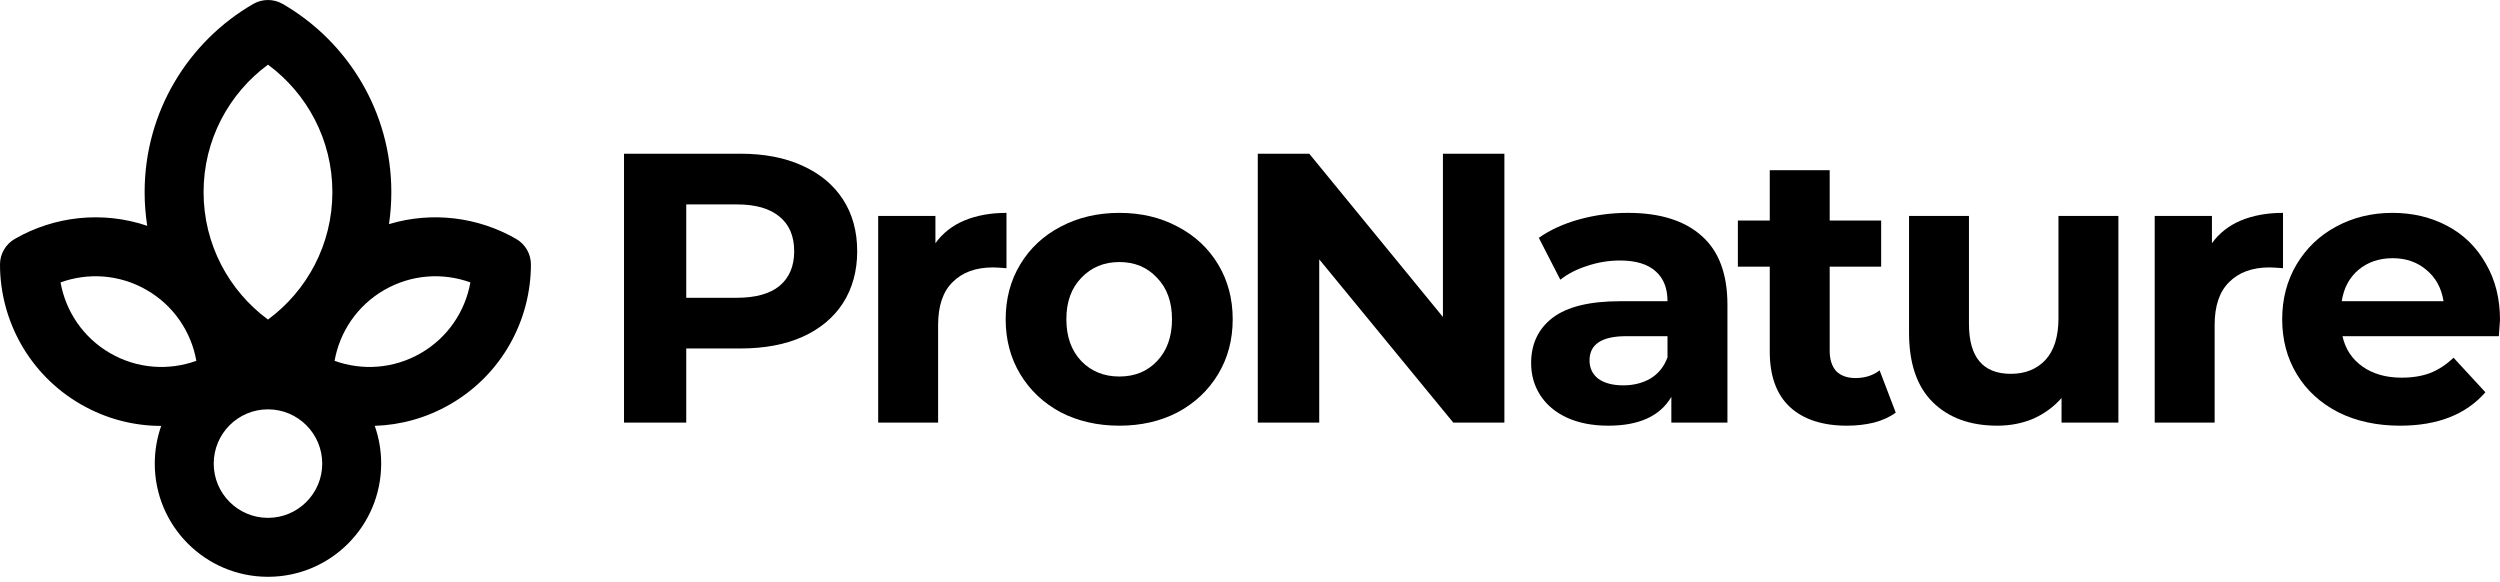
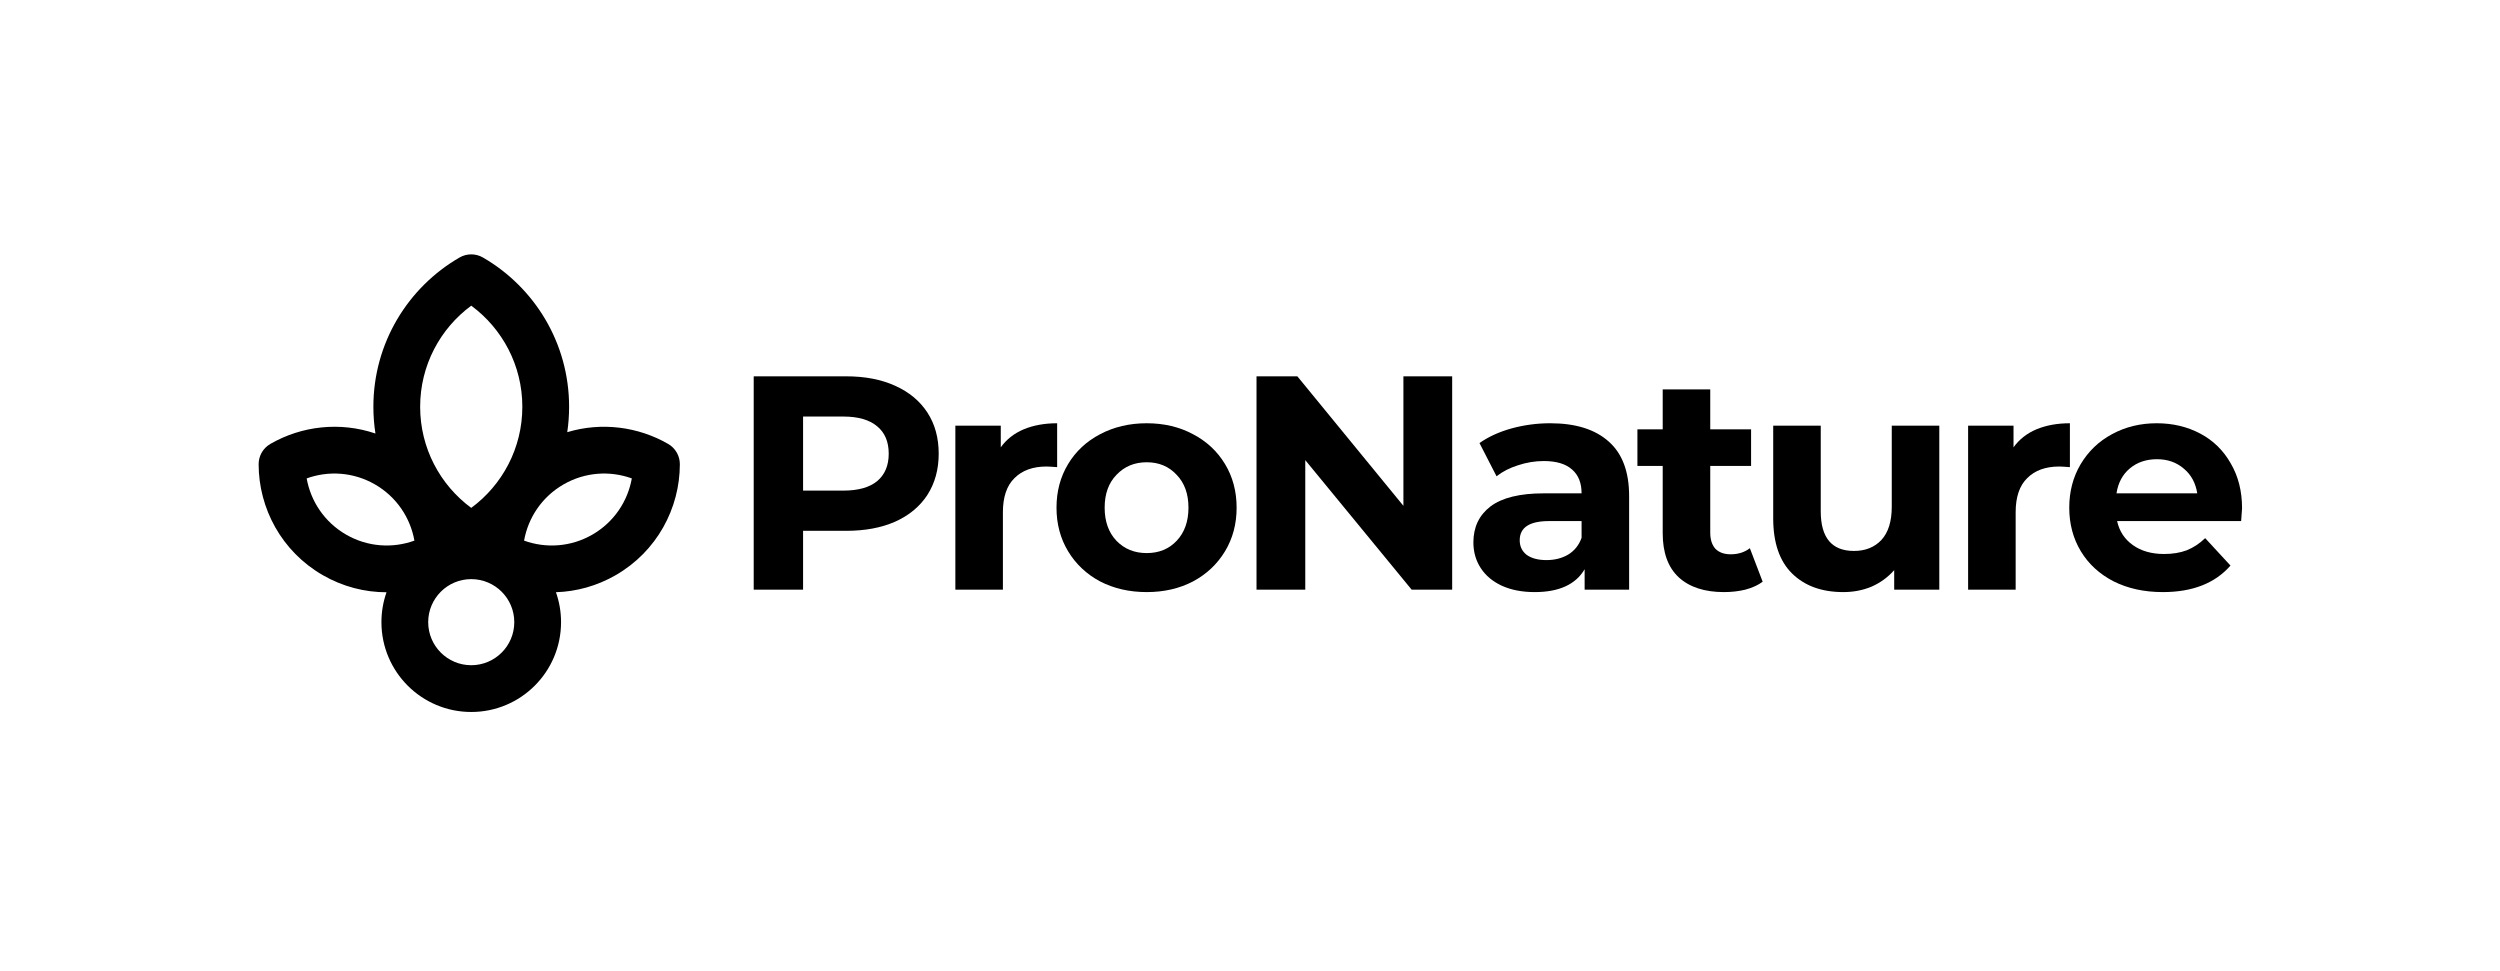
- <svg xmlns="http://www.w3.org/2000/svg" width="512" height="119" viewBox="0 0 512 119" fill="none">
-   <path d="M151.635 31.48C156.514 31.48 160.736 32.293 164.302 33.919C167.921 35.545 170.701 37.853 172.641 40.843C174.582 43.832 175.553 47.372 175.553 51.463C175.553 55.502 174.582 59.042 172.641 62.084C170.701 65.073 167.921 67.381 164.302 69.007C160.736 70.581 156.514 71.368 151.635 71.368H140.543V86.552H127.798V31.48H151.635ZM150.928 60.983C154.756 60.983 157.668 60.169 159.66 58.544C161.654 56.865 162.65 54.505 162.65 51.463C162.65 48.369 161.654 46.009 159.66 44.383C157.668 42.704 154.756 41.865 150.928 41.865H140.543V60.983H150.928Z" fill="black" />
-   <path d="M191.575 49.811C193.043 47.766 195.01 46.218 197.475 45.169C199.992 44.12 202.877 43.596 206.128 43.596V54.925C204.765 54.82 203.847 54.767 203.375 54.767C199.861 54.767 197.108 55.764 195.115 57.757C193.122 59.697 192.125 62.635 192.125 66.568V86.552H179.853V44.225H191.575V49.811Z" fill="black" />
-   <path d="M229.248 87.18C224.791 87.18 220.778 86.263 217.212 84.427C213.698 82.539 210.945 79.942 208.951 76.638C206.959 73.334 205.962 69.584 205.962 65.388C205.962 61.192 206.959 57.442 208.951 54.138C210.945 50.834 213.698 48.264 217.212 46.428C220.778 44.54 224.791 43.596 229.248 43.596C233.706 43.596 237.693 44.54 241.207 46.428C244.721 48.264 247.474 50.834 249.468 54.138C251.46 57.442 252.457 61.192 252.457 65.388C252.457 69.584 251.46 73.334 249.468 76.638C247.474 79.942 244.721 82.539 241.207 84.427C237.693 86.263 233.706 87.18 229.248 87.18ZM229.248 77.11C232.396 77.11 234.966 76.061 236.958 73.963C239.004 71.813 240.026 68.954 240.026 65.388C240.026 61.822 239.004 58.989 236.958 56.892C234.966 54.741 232.396 53.666 229.248 53.666C226.101 53.666 223.505 54.741 221.461 56.892C219.414 58.989 218.391 61.822 218.391 65.388C218.391 68.954 219.414 71.813 221.461 73.963C223.505 76.061 226.101 77.11 229.248 77.11Z" fill="black" />
-   <path d="M308.1 31.48V86.552H297.636L270.179 53.115V86.552H257.592V31.48H268.134L295.512 64.916V31.48H308.1Z" fill="black" />
-   <path d="M333.402 43.596C339.958 43.596 344.992 45.169 348.506 48.316C352.02 51.411 353.778 56.105 353.778 62.399V86.552H342.292V81.28C339.984 85.214 335.683 87.18 329.39 87.18C326.138 87.18 323.305 86.629 320.893 85.528C318.533 84.427 316.723 82.906 315.465 80.965C314.206 79.025 313.576 76.822 313.576 74.357C313.576 70.423 315.045 67.329 317.982 65.073C320.971 62.818 325.561 61.691 331.75 61.691H341.505C341.505 59.016 340.693 56.97 339.066 55.554C337.44 54.086 335.001 53.351 331.75 53.351C329.495 53.351 327.265 53.718 325.063 54.453C322.913 55.135 321.076 56.079 319.555 57.285L315.15 48.71C317.457 47.084 320.211 45.825 323.41 44.933C326.662 44.042 329.993 43.596 333.402 43.596ZM332.458 78.92C334.555 78.92 336.418 78.448 338.043 77.504C339.67 76.507 340.822 75.065 341.505 73.176V68.849H333.087C328.052 68.849 325.535 70.502 325.535 73.806C325.535 75.38 326.138 76.638 327.344 77.582C328.603 78.474 330.307 78.92 332.458 78.92Z" fill="black" />
-   <path d="M388.25 84.505C387.045 85.397 385.55 86.079 383.767 86.552C382.036 86.97 380.201 87.18 378.259 87.18C373.225 87.18 369.318 85.896 366.538 83.325C363.81 80.755 362.447 76.979 362.447 71.997V54.61H355.917V45.169H362.447V34.863H374.719V45.169H385.261V54.61H374.719V71.84C374.719 73.622 375.165 75.013 376.057 76.008C377.001 76.953 378.312 77.425 379.991 77.425C381.931 77.425 383.583 76.9 384.946 75.852L388.25 84.505Z" fill="black" />
-   <path d="M433.847 44.225V86.552H422.203V81.516C420.578 83.351 418.637 84.768 416.382 85.765C414.126 86.708 411.688 87.18 409.065 87.18C403.505 87.18 399.101 85.581 395.848 82.382C392.596 79.183 390.971 74.436 390.971 68.142V44.225H403.243V66.332C403.243 73.15 406.102 76.559 411.819 76.559C414.756 76.559 417.117 75.616 418.899 73.727C420.682 71.787 421.574 68.928 421.574 65.152V44.225H433.847Z" fill="black" />
-   <path d="M453.006 49.811C454.473 47.766 456.441 46.218 458.906 45.169C461.423 44.12 464.308 43.596 467.56 43.596V54.925C466.196 54.82 465.278 54.767 464.807 54.767C461.292 54.767 458.538 55.764 456.546 57.757C454.552 59.697 453.557 62.635 453.557 66.568V86.552H441.283V44.225H453.006V49.811Z" fill="black" />
-   <path d="M512 65.545C512 65.702 511.921 66.804 511.764 68.849H479.744C480.321 71.472 481.684 73.543 483.836 75.065C485.985 76.585 488.66 77.346 491.859 77.346C494.063 77.346 496.003 77.031 497.682 76.402C499.412 75.721 501.012 74.672 502.48 73.255L509.011 80.335C505.024 84.899 499.202 87.18 491.544 87.18C486.772 87.18 482.55 86.263 478.879 84.427C475.207 82.539 472.375 79.942 470.382 76.638C468.389 73.334 467.392 69.584 467.392 65.388C467.392 61.245 468.363 57.521 470.303 54.217C472.297 50.86 474.997 48.264 478.406 46.428C481.868 44.54 485.723 43.596 489.972 43.596C494.115 43.596 497.865 44.487 501.222 46.271C504.578 48.054 507.201 50.624 509.089 53.981C511.029 57.285 512 61.14 512 65.545ZM490.05 52.879C487.271 52.879 484.936 53.666 483.048 55.239C481.16 56.813 480.007 58.963 479.587 61.691H500.435C500.015 59.016 498.861 56.892 496.973 55.318C495.085 53.692 492.777 52.879 490.05 52.879Z" fill="black" />
-   <path fill-rule="evenodd" clip-rule="evenodd" d="M57.905 0.811C56.035 -0.27 53.73 -0.27 51.86 0.811C38.578 8.495 29.62 22.87 29.62 39.345C29.62 41.693 29.802 43.998 30.152 46.248C21.009 43.143 11.109 44.273 3.023 48.932C1.151 50.011 -0.002 52.007 2.19058e-06 54.167C0.01 65.564 5.93 76.672 16.533 82.794C21.735 85.797 27.413 87.225 33.013 87.227C32.161 89.641 31.697 92.239 31.697 94.945C31.697 107.75 42.077 118.129 54.882 118.129C67.686 118.129 78.066 107.75 78.066 94.945C78.066 92.233 77.6 89.63 76.745 87.211C82.011 87.045 87.316 85.615 92.2 82.794C102.804 76.672 108.724 65.565 108.733 54.168C108.736 52.008 107.583 50.011 105.711 48.933C97.943 44.457 88.501 43.238 79.666 45.901C79.982 43.761 80.145 41.572 80.145 39.345C80.145 22.87 71.187 8.495 57.905 0.811ZM41.693 39.345C41.693 28.646 46.873 19.152 54.882 13.243C62.892 19.152 68.072 28.646 68.072 39.345C68.072 50.043 62.892 59.537 54.882 65.447C46.873 59.537 41.693 50.043 41.693 39.345ZM78.69 59.394C84.265 56.175 90.706 55.8 96.334 57.837C95.284 63.728 91.739 69.119 86.164 72.338C80.589 75.557 74.148 75.931 68.521 73.895C69.57 68.003 73.115 62.612 78.69 59.394ZM12.4 57.837C18.027 55.8 24.469 56.174 30.043 59.393C35.618 62.612 39.163 68.003 40.213 73.894C34.586 75.931 28.145 75.557 22.57 72.338C16.995 69.119 13.45 63.728 12.4 57.837ZM43.77 94.945C43.77 88.809 48.745 83.834 54.882 83.834C61.018 83.834 65.993 88.809 65.993 94.945C65.993 101.081 61.018 106.056 54.882 106.056C48.745 106.056 43.77 101.081 43.77 94.945Z" fill="black" />
+ <svg xmlns="http://www.w3.org/2000/svg" width="492" height="191" viewBox="0 0 492 191" fill="none">
+   <path d="M166.503 74.059C170.222 74.059 173.441 74.679 176.16 75.918C178.919 77.158 181.038 78.917 182.517 81.197C183.997 83.476 184.737 86.175 184.737 89.293C184.737 92.372 183.997 95.071 182.517 97.391C181.038 99.67 178.919 101.429 176.16 102.669C173.441 103.868 170.222 104.468 166.503 104.468H158.046V116.044H148.33V74.059H166.503ZM165.964 96.551C168.882 96.551 171.102 95.931 172.621 94.692C174.141 93.412 174.9 91.613 174.9 89.293C174.9 86.934 174.141 85.135 172.621 83.895C171.102 82.616 168.882 81.976 165.964 81.976H158.046V96.551H165.964Z" fill="black" />
+   <path d="M196.952 88.034C198.071 86.475 199.571 85.295 201.45 84.495C203.369 83.695 205.568 83.296 208.047 83.296V91.933C207.008 91.853 206.308 91.812 205.948 91.812C203.269 91.812 201.17 92.572 199.651 94.092C198.131 95.571 197.371 97.81 197.371 100.809V116.044H188.015V83.775H196.952V88.034Z" fill="black" />
+   <path d="M225.673 116.523C222.275 116.523 219.216 115.824 216.497 114.424C213.818 112.985 211.719 111.005 210.199 108.486C208.68 105.967 207.92 103.108 207.92 99.909C207.92 96.711 208.68 93.852 210.199 91.333C211.719 88.814 213.818 86.854 216.497 85.455C219.216 84.015 222.275 83.296 225.673 83.296C229.072 83.296 232.111 84.015 234.79 85.455C237.469 86.854 239.568 88.814 241.088 91.333C242.607 93.852 243.367 96.711 243.367 99.909C243.367 103.108 242.607 105.967 241.088 108.486C239.568 111.005 237.469 112.985 234.79 114.424C232.111 115.824 229.072 116.523 225.673 116.523ZM225.673 108.846C228.073 108.846 230.032 108.047 231.551 106.447C233.111 104.808 233.89 102.629 233.89 99.909C233.89 97.191 233.111 95.031 231.551 93.432C230.032 91.793 228.073 90.973 225.673 90.973C223.274 90.973 221.295 91.793 219.736 93.432C218.176 95.031 217.396 97.191 217.396 99.909C217.396 102.629 218.176 104.808 219.736 106.447C221.295 108.047 223.274 108.846 225.673 108.846Z" fill="black" />
+   <path d="M285.788 74.059V116.044H277.811L256.878 90.553V116.044H247.282V74.059H255.319L276.191 99.55V74.059H285.788Z" fill="black" />
+   <path d="M305.078 83.296C310.076 83.296 313.914 84.495 316.593 86.894C319.272 89.254 320.612 92.832 320.612 97.63V116.044H311.855V112.025C310.096 115.024 306.817 116.523 302.019 116.523C299.54 116.523 297.38 116.104 295.541 115.264C293.742 114.424 292.362 113.265 291.403 111.785C290.443 110.306 289.963 108.626 289.963 106.747C289.963 103.748 291.083 101.389 293.322 99.67C295.601 97.95 299.1 97.091 303.818 97.091H311.255C311.255 95.051 310.636 93.492 309.396 92.412C308.156 91.293 306.297 90.733 303.818 90.733C302.099 90.733 300.399 91.013 298.72 91.573C297.081 92.092 295.681 92.812 294.521 93.732L291.163 87.194C292.922 85.955 295.021 84.995 297.46 84.315C299.939 83.636 302.479 83.296 305.078 83.296ZM304.358 110.226C305.957 110.226 307.377 109.866 308.616 109.146C309.856 108.386 310.735 107.287 311.255 105.847V102.549H304.838C300.999 102.549 299.08 103.808 299.08 106.327C299.08 107.527 299.54 108.486 300.459 109.206C301.419 109.886 302.718 110.226 304.358 110.226Z" fill="black" />
+   <path d="M346.893 114.484C345.974 115.164 344.834 115.684 343.475 116.044C342.155 116.363 340.756 116.523 339.276 116.523C335.438 116.523 332.459 115.544 330.34 113.585C328.26 111.625 327.221 108.746 327.221 104.948V91.693H322.243V84.495H327.221V76.638H336.577V84.495H344.614V91.693H336.577V104.828C336.577 106.187 336.917 107.247 337.597 108.007C338.317 108.726 339.316 109.086 340.596 109.086C342.075 109.086 343.335 108.686 344.374 107.887L346.893 114.484Z" fill="black" />
+   <path d="M381.655 83.775V116.044H372.778V112.205C371.539 113.604 370.059 114.684 368.34 115.444C366.62 116.164 364.761 116.523 362.762 116.523C358.523 116.523 355.165 115.304 352.685 112.865C350.206 110.426 348.967 106.807 348.967 102.009V83.775H358.323V100.629C358.323 105.827 360.503 108.426 364.861 108.426C367.1 108.426 368.9 107.707 370.259 106.267C371.618 104.788 372.298 102.609 372.298 99.73V83.775H381.655Z" fill="black" />
+   <path d="M396.261 88.034C397.38 86.475 398.88 85.295 400.759 84.495C402.678 83.695 404.878 83.296 407.357 83.296V91.933C406.317 91.853 405.617 91.812 405.258 91.812C402.578 91.812 400.479 92.572 398.96 94.092C397.44 95.571 396.681 97.81 396.681 100.809V116.044H387.324V83.775H396.261V88.034Z" fill="black" />
+   <path d="M441.237 100.03C441.237 100.149 441.177 100.989 441.057 102.549H416.646C417.086 104.548 418.125 106.127 419.765 107.287C421.404 108.446 423.443 109.026 425.882 109.026C427.562 109.026 429.041 108.786 430.321 108.306C431.64 107.787 432.86 106.987 433.979 105.907L438.958 111.305C435.919 114.784 431.48 116.523 425.642 116.523C422.004 116.523 418.785 115.824 415.986 114.424C413.187 112.985 411.028 111.005 409.508 108.486C407.989 105.967 407.229 103.108 407.229 99.909C407.229 96.751 407.969 93.912 409.448 91.393C410.968 88.834 413.027 86.854 415.626 85.455C418.265 84.015 421.204 83.296 424.443 83.296C427.602 83.296 430.461 83.975 433.02 85.335C435.579 86.694 437.578 88.654 439.018 91.213C440.497 93.732 441.237 96.671 441.237 100.03ZM424.503 90.373C422.384 90.373 420.604 90.973 419.165 92.172C417.725 93.372 416.846 95.011 416.526 97.091H432.42C432.1 95.051 431.22 93.432 429.781 92.232C428.341 90.993 426.582 90.373 424.503 90.373Z" fill="black" />
+   <path fill-rule="evenodd" clip-rule="evenodd" d="M95.045 50.678C93.619 49.853 91.862 49.853 90.436 50.678C80.31 56.535 73.481 67.495 73.481 80.055C73.481 81.845 73.62 83.602 73.887 85.317C66.916 82.95 59.369 83.811 53.204 87.364C51.777 88.186 50.898 89.708 50.899 91.355C50.907 100.044 55.42 108.512 63.504 113.179C67.47 115.469 71.798 116.557 76.068 116.559C75.418 118.4 75.065 120.38 75.065 122.443C75.065 132.205 82.978 140.118 92.74 140.118C102.502 140.118 110.415 132.205 110.415 122.443C110.415 120.375 110.06 118.391 109.408 116.547C113.423 116.42 117.467 115.33 121.191 113.179C129.275 108.512 133.788 100.044 133.795 91.356C133.797 89.709 132.918 88.186 131.491 87.364C125.569 83.952 118.371 83.022 111.635 85.053C111.876 83.422 112 81.753 112 80.055C112 67.495 105.171 56.535 95.045 50.678ZM82.685 80.055C82.685 71.898 86.634 64.66 92.74 60.155C98.847 64.66 102.796 71.898 102.796 80.055C102.796 88.211 98.847 95.449 92.74 99.954C86.634 95.449 82.685 88.211 82.685 80.055ZM110.891 95.339C115.141 92.885 120.052 92.6 124.342 94.153C123.542 98.644 120.839 102.754 116.589 105.208C112.339 107.662 107.428 107.947 103.138 106.395C103.938 101.903 106.641 97.793 110.891 95.339ZM60.353 94.152C64.643 92.6 69.554 92.885 73.804 95.339C78.054 97.793 80.757 101.903 81.557 106.394C77.267 107.947 72.356 107.662 68.106 105.208C63.856 102.754 61.153 98.644 60.353 94.152ZM84.269 122.443C84.269 117.765 88.062 113.972 92.74 113.972C97.418 113.972 101.211 117.765 101.211 122.443C101.211 127.121 97.418 130.914 92.74 130.914C88.062 130.914 84.269 127.121 84.269 122.443Z" fill="black" />
</svg>
